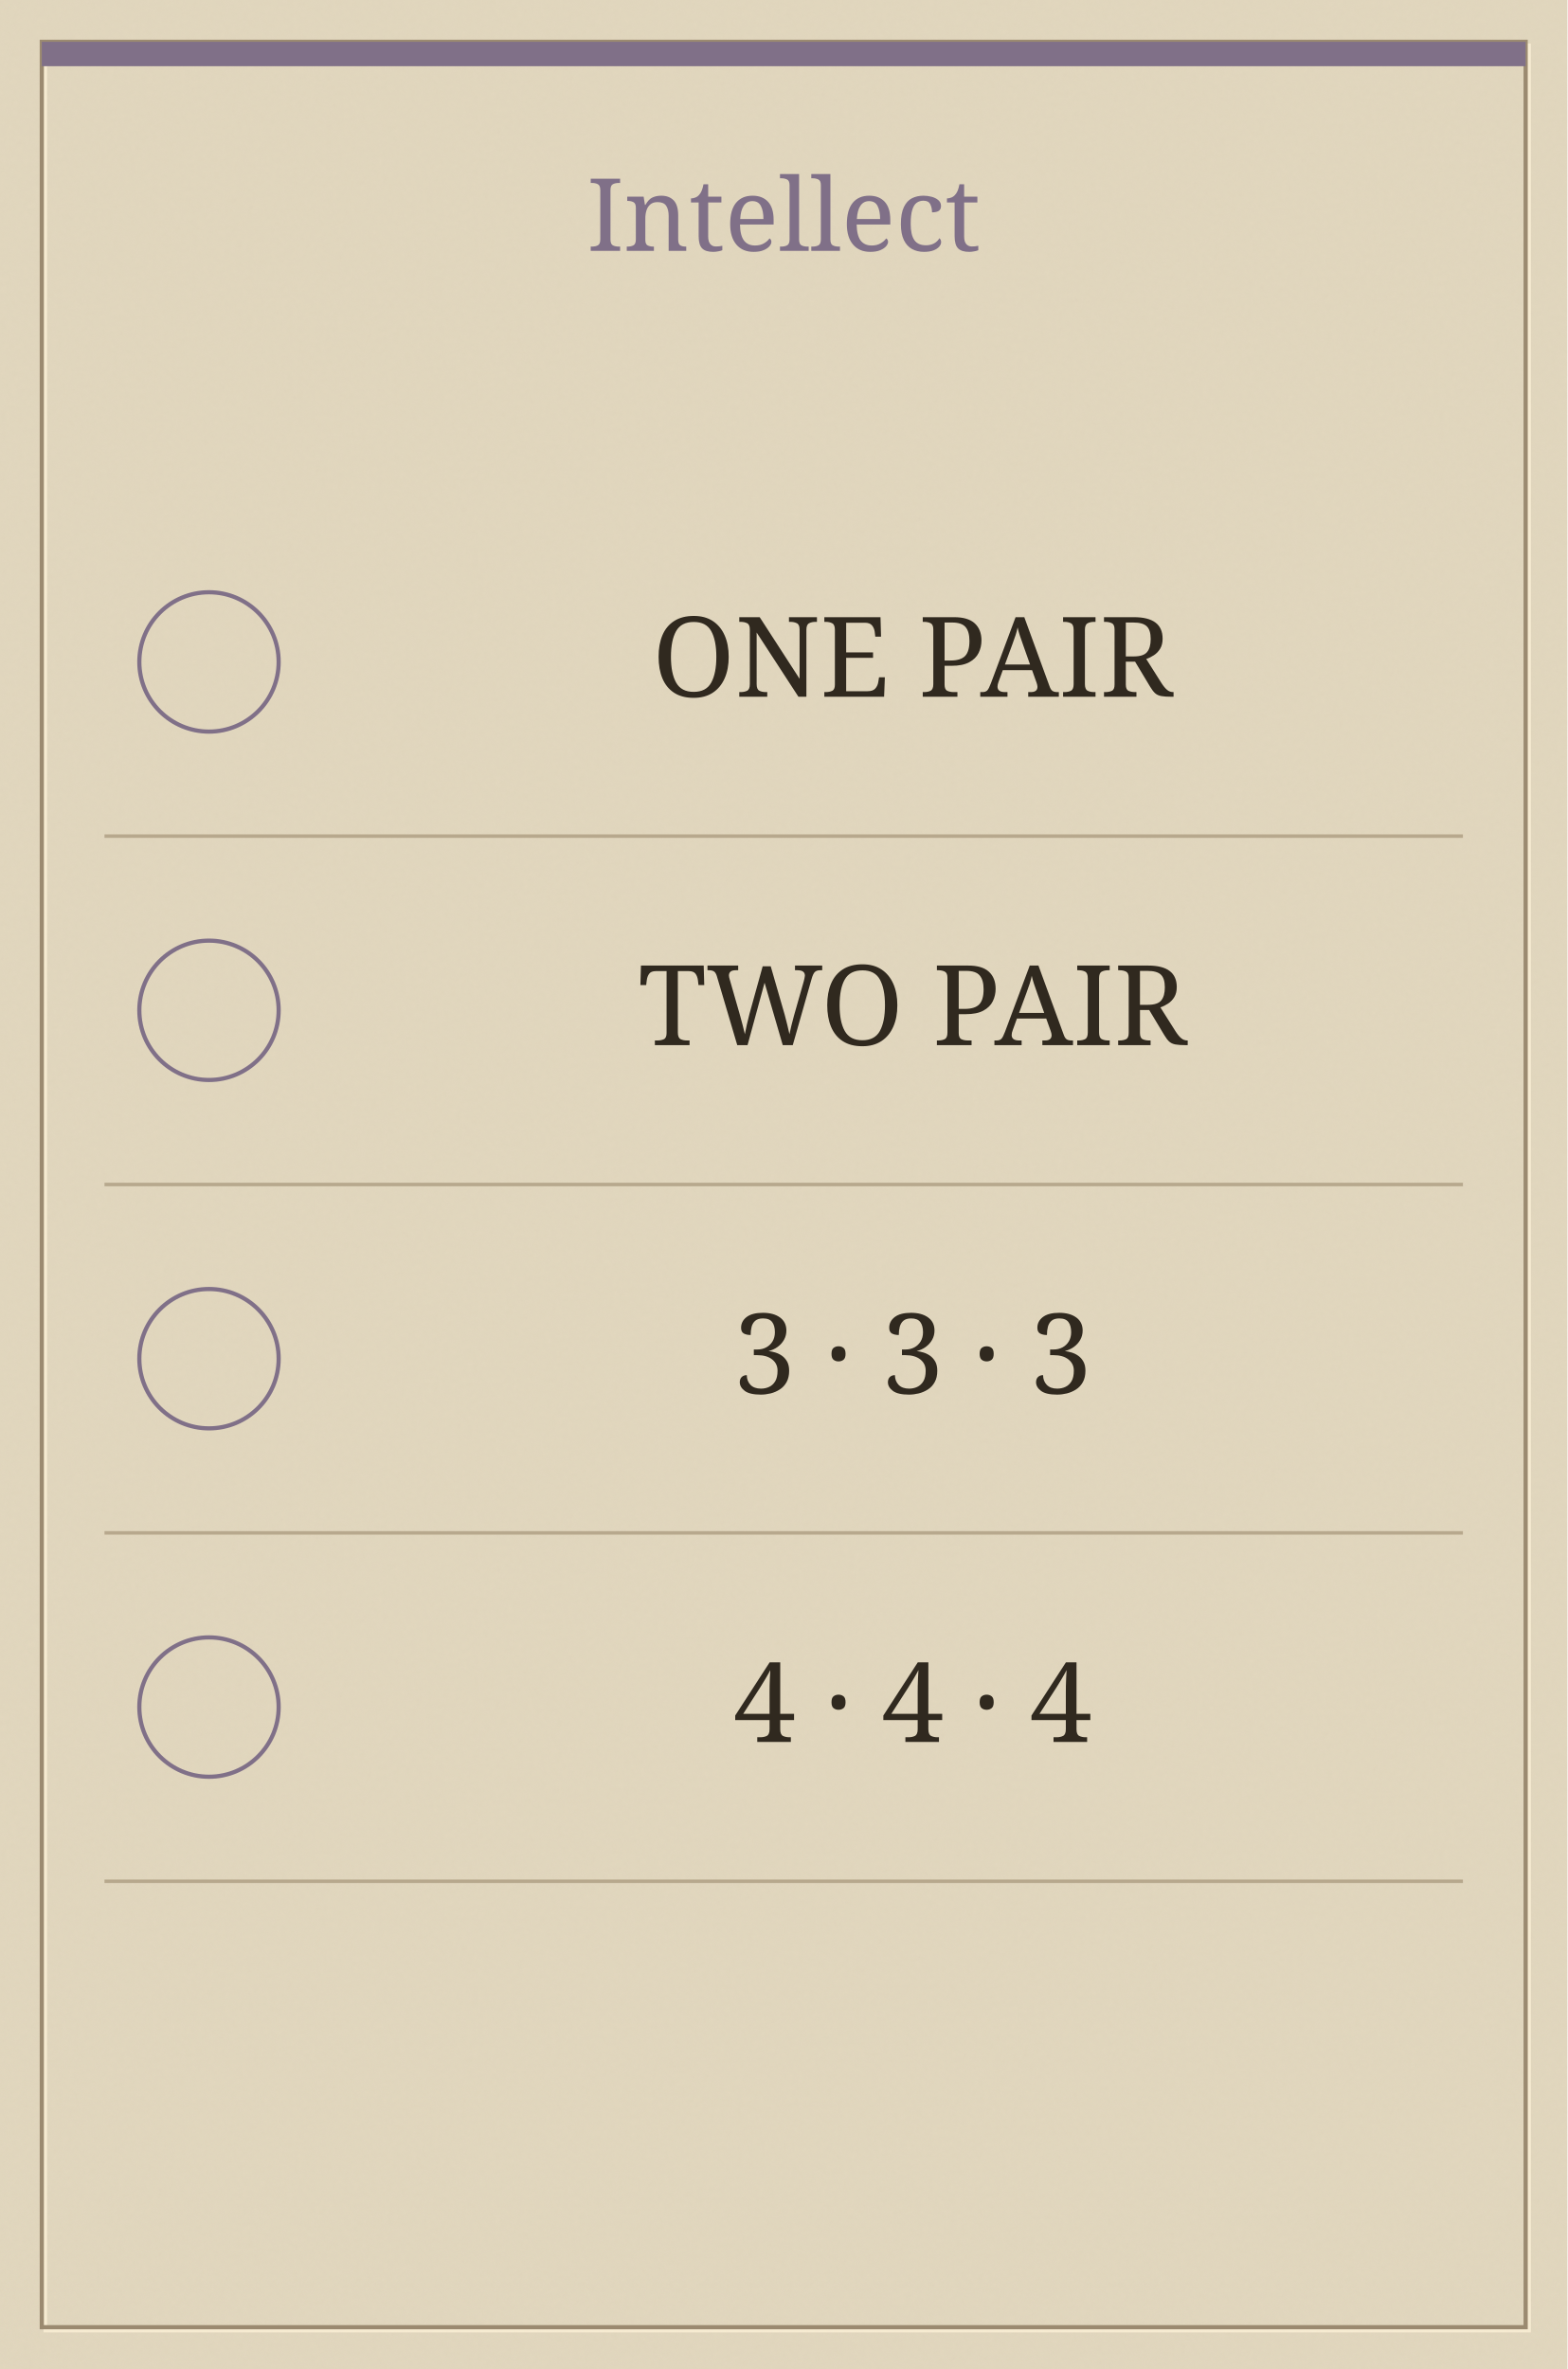
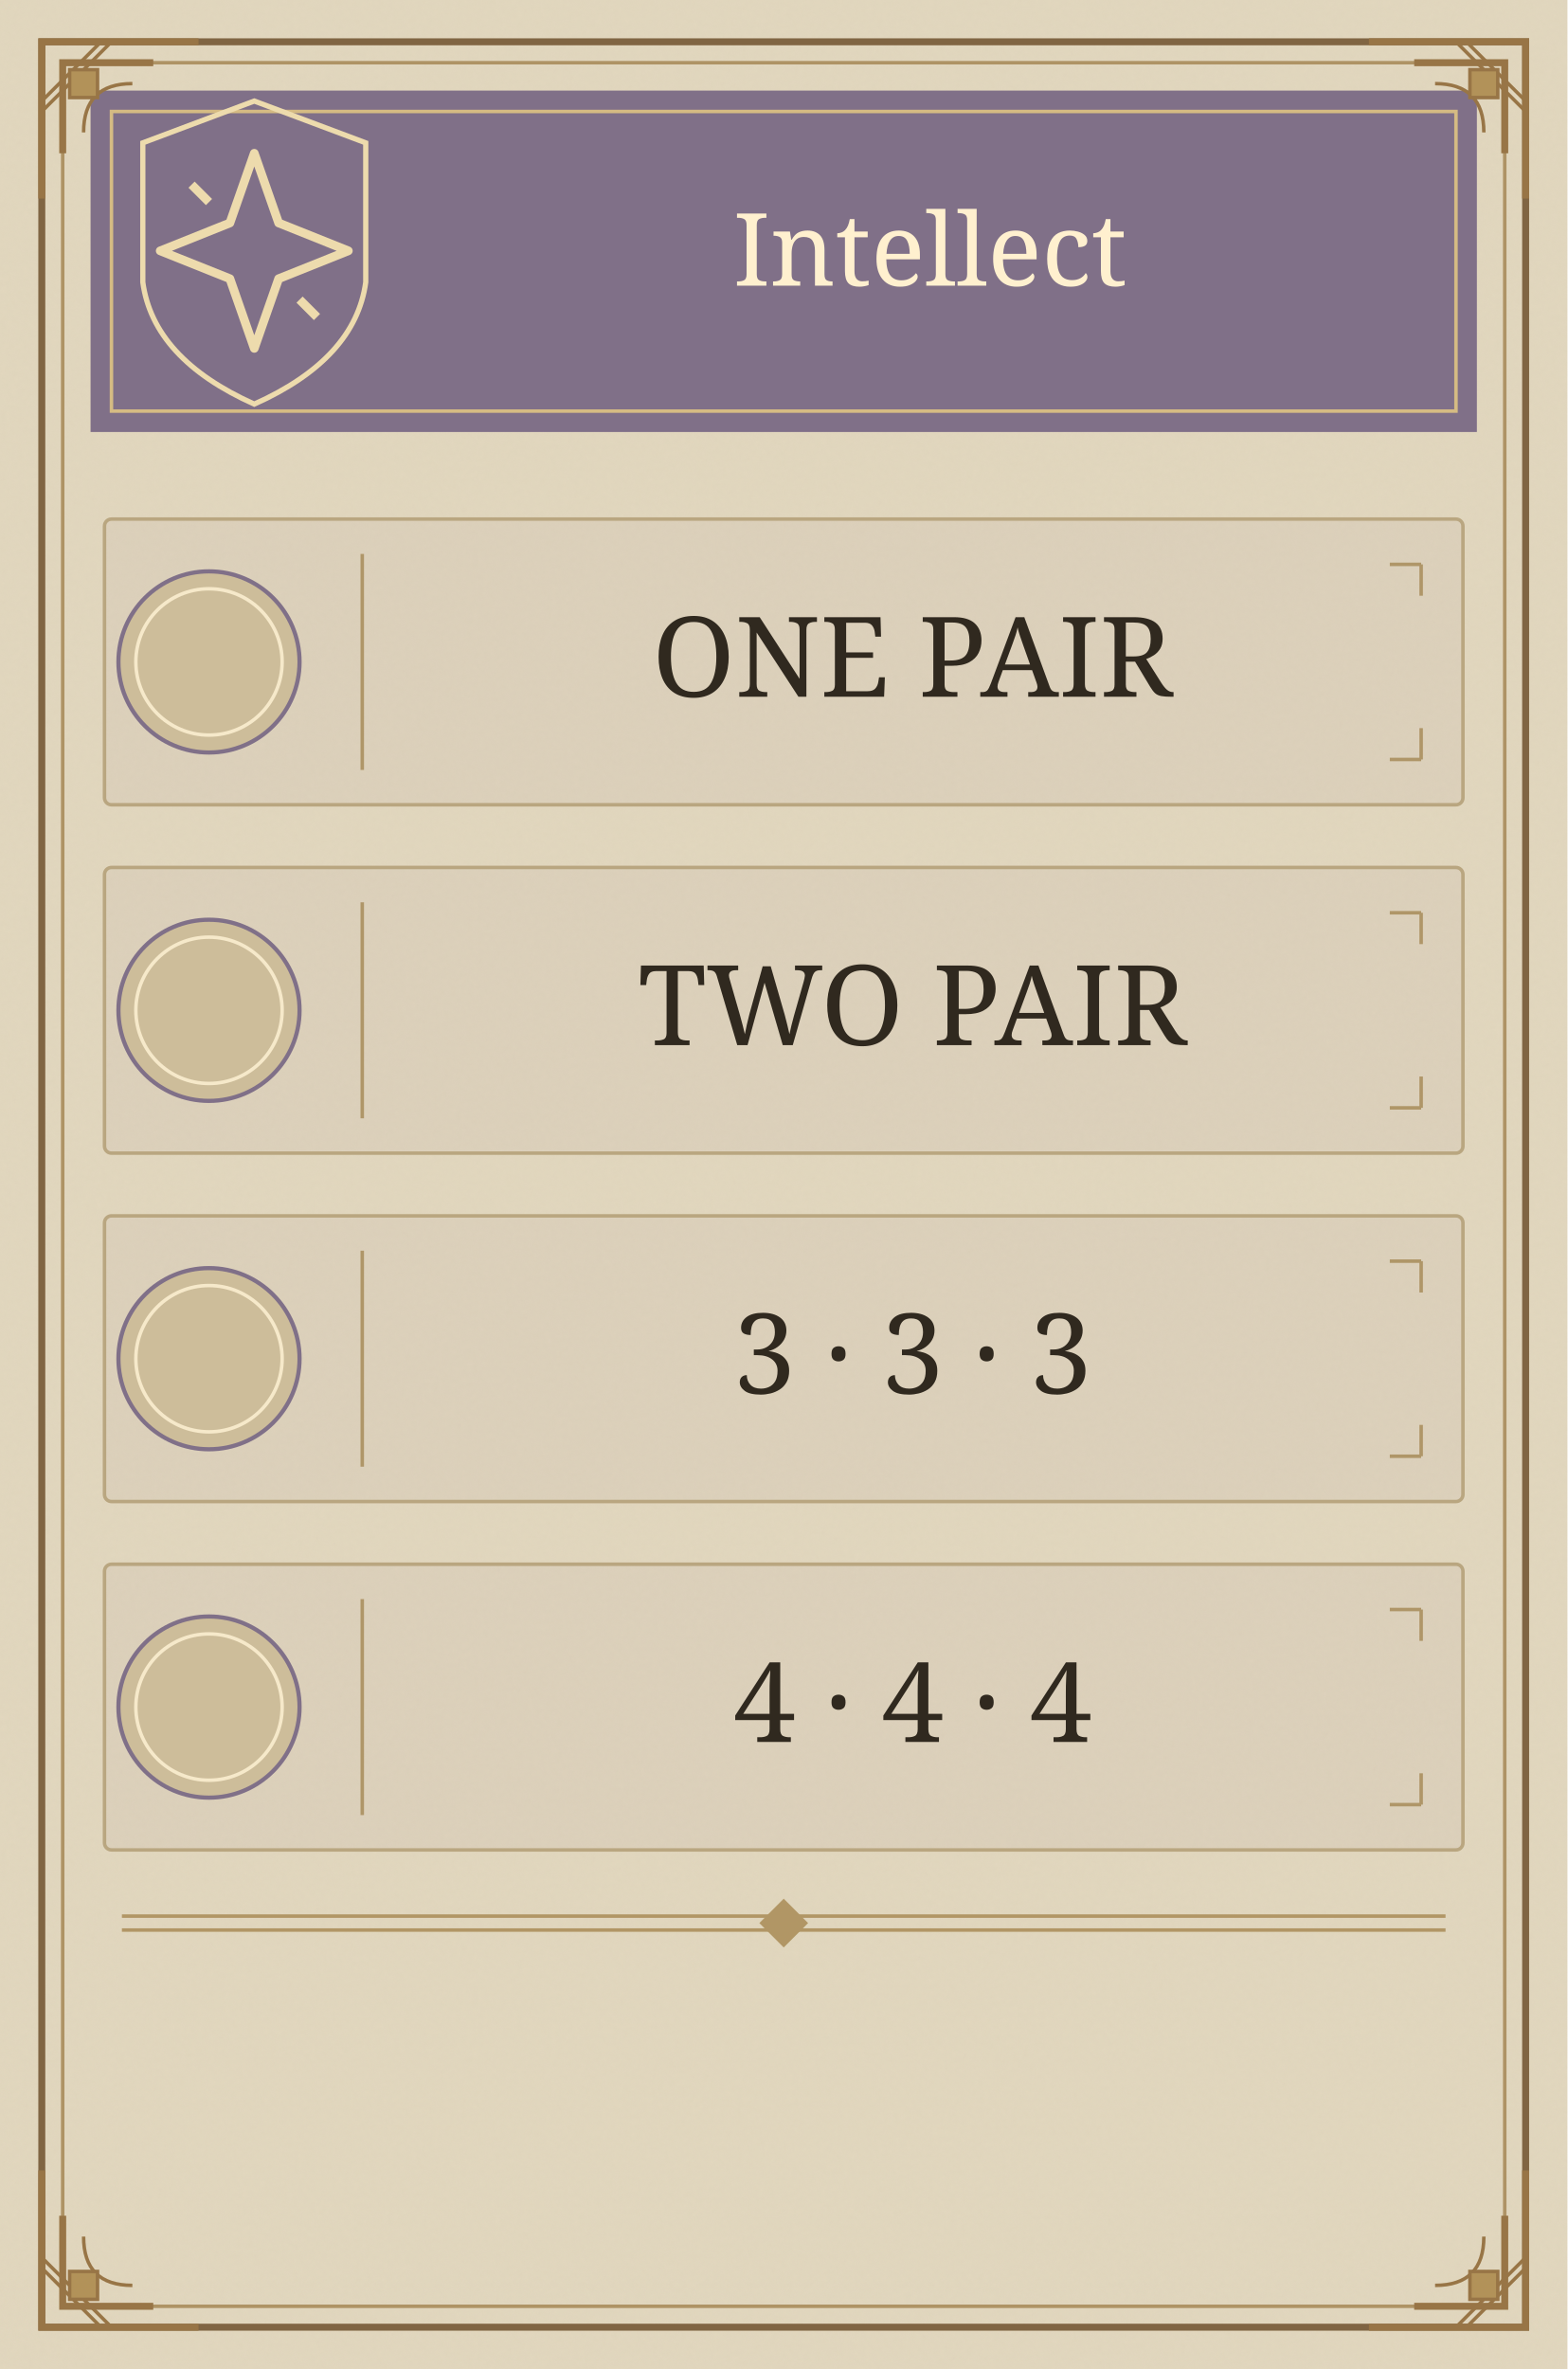
<svg xmlns="http://www.w3.org/2000/svg" width="450" height="680" viewBox="0 0 450 680">
  <defs>
    <filter id="paper">
      <feTurbulence type="fractalNoise" baseFrequency=".62" numOctaves="3" seed="17" />
      <feColorMatrix type="saturate" values="0" />
    </filter>
  </defs>
  <rect width="100%" height="100%" fill="#e1d6bd" />
  <rect width="100%" height="100%" filter="url(#paper)" opacity=".035" />
-   <rect x="13" y="13" width="426" height="656" fill="none" stroke="#fff4da" stroke-width="1" stroke-opacity=".7" />
-   <rect x="12" y="12" width="426" height="656" fill="none" stroke="#9b8a70" stroke-width="1.2" />
-   <rect x="12" y="12" width="426" height="7" fill="#807088" />
-   <text x="225" y="72" text-anchor="middle" font-family="Georgia, serif" font-size="29" fill="#807088">Intellect</text>
-   <path d="M30 240H420" stroke="#b7a88d" stroke-width="1" />
-   <circle cx="60" cy="190" r="20" fill="none" stroke="#807088" stroke-width="1.2" />
+   <rect x="12" y="12" width="426" height="656" fill="none" stroke="#806543" stroke-width="2" />
+   <rect x="18" y="18" width="414" height="644" fill="none" stroke="#ae9365" />
+   <rect x="26" y="26" width="398" height="98" fill="#807088" />
+   <rect x="32" y="32" width="386" height="86" fill="none" stroke="#d5bb83" stroke-width="1" />
+   <g transform="translate(73 72)" stroke="#eddbad" fill="none">
+     <path d="M0-43 32-31V9Q29 31 0 44Q-29 31-32 9V-31Z" stroke-width="1.5" />
+     <path d="M0-28 7-8 27 0 7 8 0 28-7 8-27 0-7-8ZM-18-19-13-14M18 19 13 14" stroke-width="2.5" stroke-linejoin="round" />
+   </g>
+   <text x="267" y="82" text-anchor="middle" font-family="Georgia, serif" font-size="29" fill="#fff0cf">Intellect</text>
+   <rect x="30" y="149" width="390" height="82" rx="2" fill="#807088" fill-opacity=".055" stroke="#b9a680" />
+   <path d="M104 159V221M408 162h-9M408 162v9M408 218h-9M408 218v-9" fill="none" stroke="#af9668" />
+   <circle cx="60" cy="190" r="26" fill="#cdbd9a" stroke="#807088" stroke-width="1.2" />
+   <circle cx="60" cy="190" r="21" fill="none" stroke="#f6e9ca" />
  <text x="262" y="200" text-anchor="middle" font-family="Georgia, serif" font-size="32" fill="#30291f">ONE PAIR</text>
-   <path d="M30 340H420" stroke="#b7a88d" stroke-width="1" />
-   <circle cx="60" cy="290" r="20" fill="none" stroke="#807088" stroke-width="1.2" />
+   <rect x="30" y="249" width="390" height="82" rx="2" fill="#807088" fill-opacity=".055" stroke="#b9a680" />
+   <path d="M104 259V321M408 262h-9M408 262v9M408 318h-9M408 318v-9" fill="none" stroke="#af9668" />
+   <circle cx="60" cy="290" r="26" fill="#cdbd9a" stroke="#807088" stroke-width="1.2" />
+   <circle cx="60" cy="290" r="21" fill="none" stroke="#f6e9ca" />
  <text x="262" y="300" text-anchor="middle" font-family="Georgia, serif" font-size="32" fill="#30291f">TWO PAIR</text>
-   <path d="M30 440H420" stroke="#b7a88d" stroke-width="1" />
-   <circle cx="60" cy="390" r="20" fill="none" stroke="#807088" stroke-width="1.2" />
+   <rect x="30" y="349" width="390" height="82" rx="2" fill="#807088" fill-opacity=".055" stroke="#b9a680" />
+   <path d="M104 359V421M408 362h-9M408 362v9M408 418h-9M408 418v-9" fill="none" stroke="#af9668" />
+   <circle cx="60" cy="390" r="26" fill="#cdbd9a" stroke="#807088" stroke-width="1.2" />
+   <circle cx="60" cy="390" r="21" fill="none" stroke="#f6e9ca" />
  <text x="262" y="400" text-anchor="middle" font-family="Georgia, serif" font-size="32" fill="#30291f">3 · 3 · 3</text>
-   <path d="M30 540H420" stroke="#b7a88d" stroke-width="1" />
-   <circle cx="60" cy="490" r="20" fill="none" stroke="#807088" stroke-width="1.2" />
+   <rect x="30" y="449" width="390" height="82" rx="2" fill="#807088" fill-opacity=".055" stroke="#b9a680" />
+   <path d="M104 459V521M408 462h-9M408 462v9M408 518h-9M408 518v-9" fill="none" stroke="#af9668" />
+   <circle cx="60" cy="490" r="26" fill="#cdbd9a" stroke="#807088" stroke-width="1.2" />
+   <circle cx="60" cy="490" r="21" fill="none" stroke="#f6e9ca" />
  <text x="262" y="500" text-anchor="middle" font-family="Georgia, serif" font-size="32" fill="#30291f">4 · 4 · 4</text>
+   <path d="M35 550H415M35 554H415" stroke="#b19665" />
+   <path d="M218 552l7-7 7 7-7 7Z" fill="#b19665" />
+   <g transform="translate(12 12) scale(1 1)" fill="none" stroke="#987546">
+     <path d="M0 45V0H45M6 32V6H32" stroke-width="2" />
+     <path d="M12 26Q12 12 26 12M0 17 17 0M20 0 0 20" />
+     <path d="M8 8h8v8H8Z" fill="#b29259" />
+   </g>
+   <g transform="translate(438 12) scale(-1 1)" fill="none" stroke="#987546">
+     <path d="M0 45V0H45M6 32V6H32" stroke-width="2" />
+     <path d="M12 26Q12 12 26 12M0 17 17 0M20 0 0 20" />
+     <path d="M8 8h8v8H8Z" fill="#b29259" />
+   </g>
+   <g transform="translate(12 668) scale(1 -1)" fill="none" stroke="#987546">
+     <path d="M0 45V0H45M6 32V6H32" stroke-width="2" />
+     <path d="M12 26Q12 12 26 12M0 17 17 0M20 0 0 20" />
+     <path d="M8 8h8v8H8Z" fill="#b29259" />
+   </g>
+   <g transform="translate(438 668) scale(-1 -1)" fill="none" stroke="#987546">
+     <path d="M0 45V0H45M6 32V6H32" stroke-width="2" />
+     <path d="M12 26Q12 12 26 12M0 17 17 0M20 0 0 20" />
+     <path d="M8 8h8v8H8Z" fill="#b29259" />
+   </g>
</svg>
